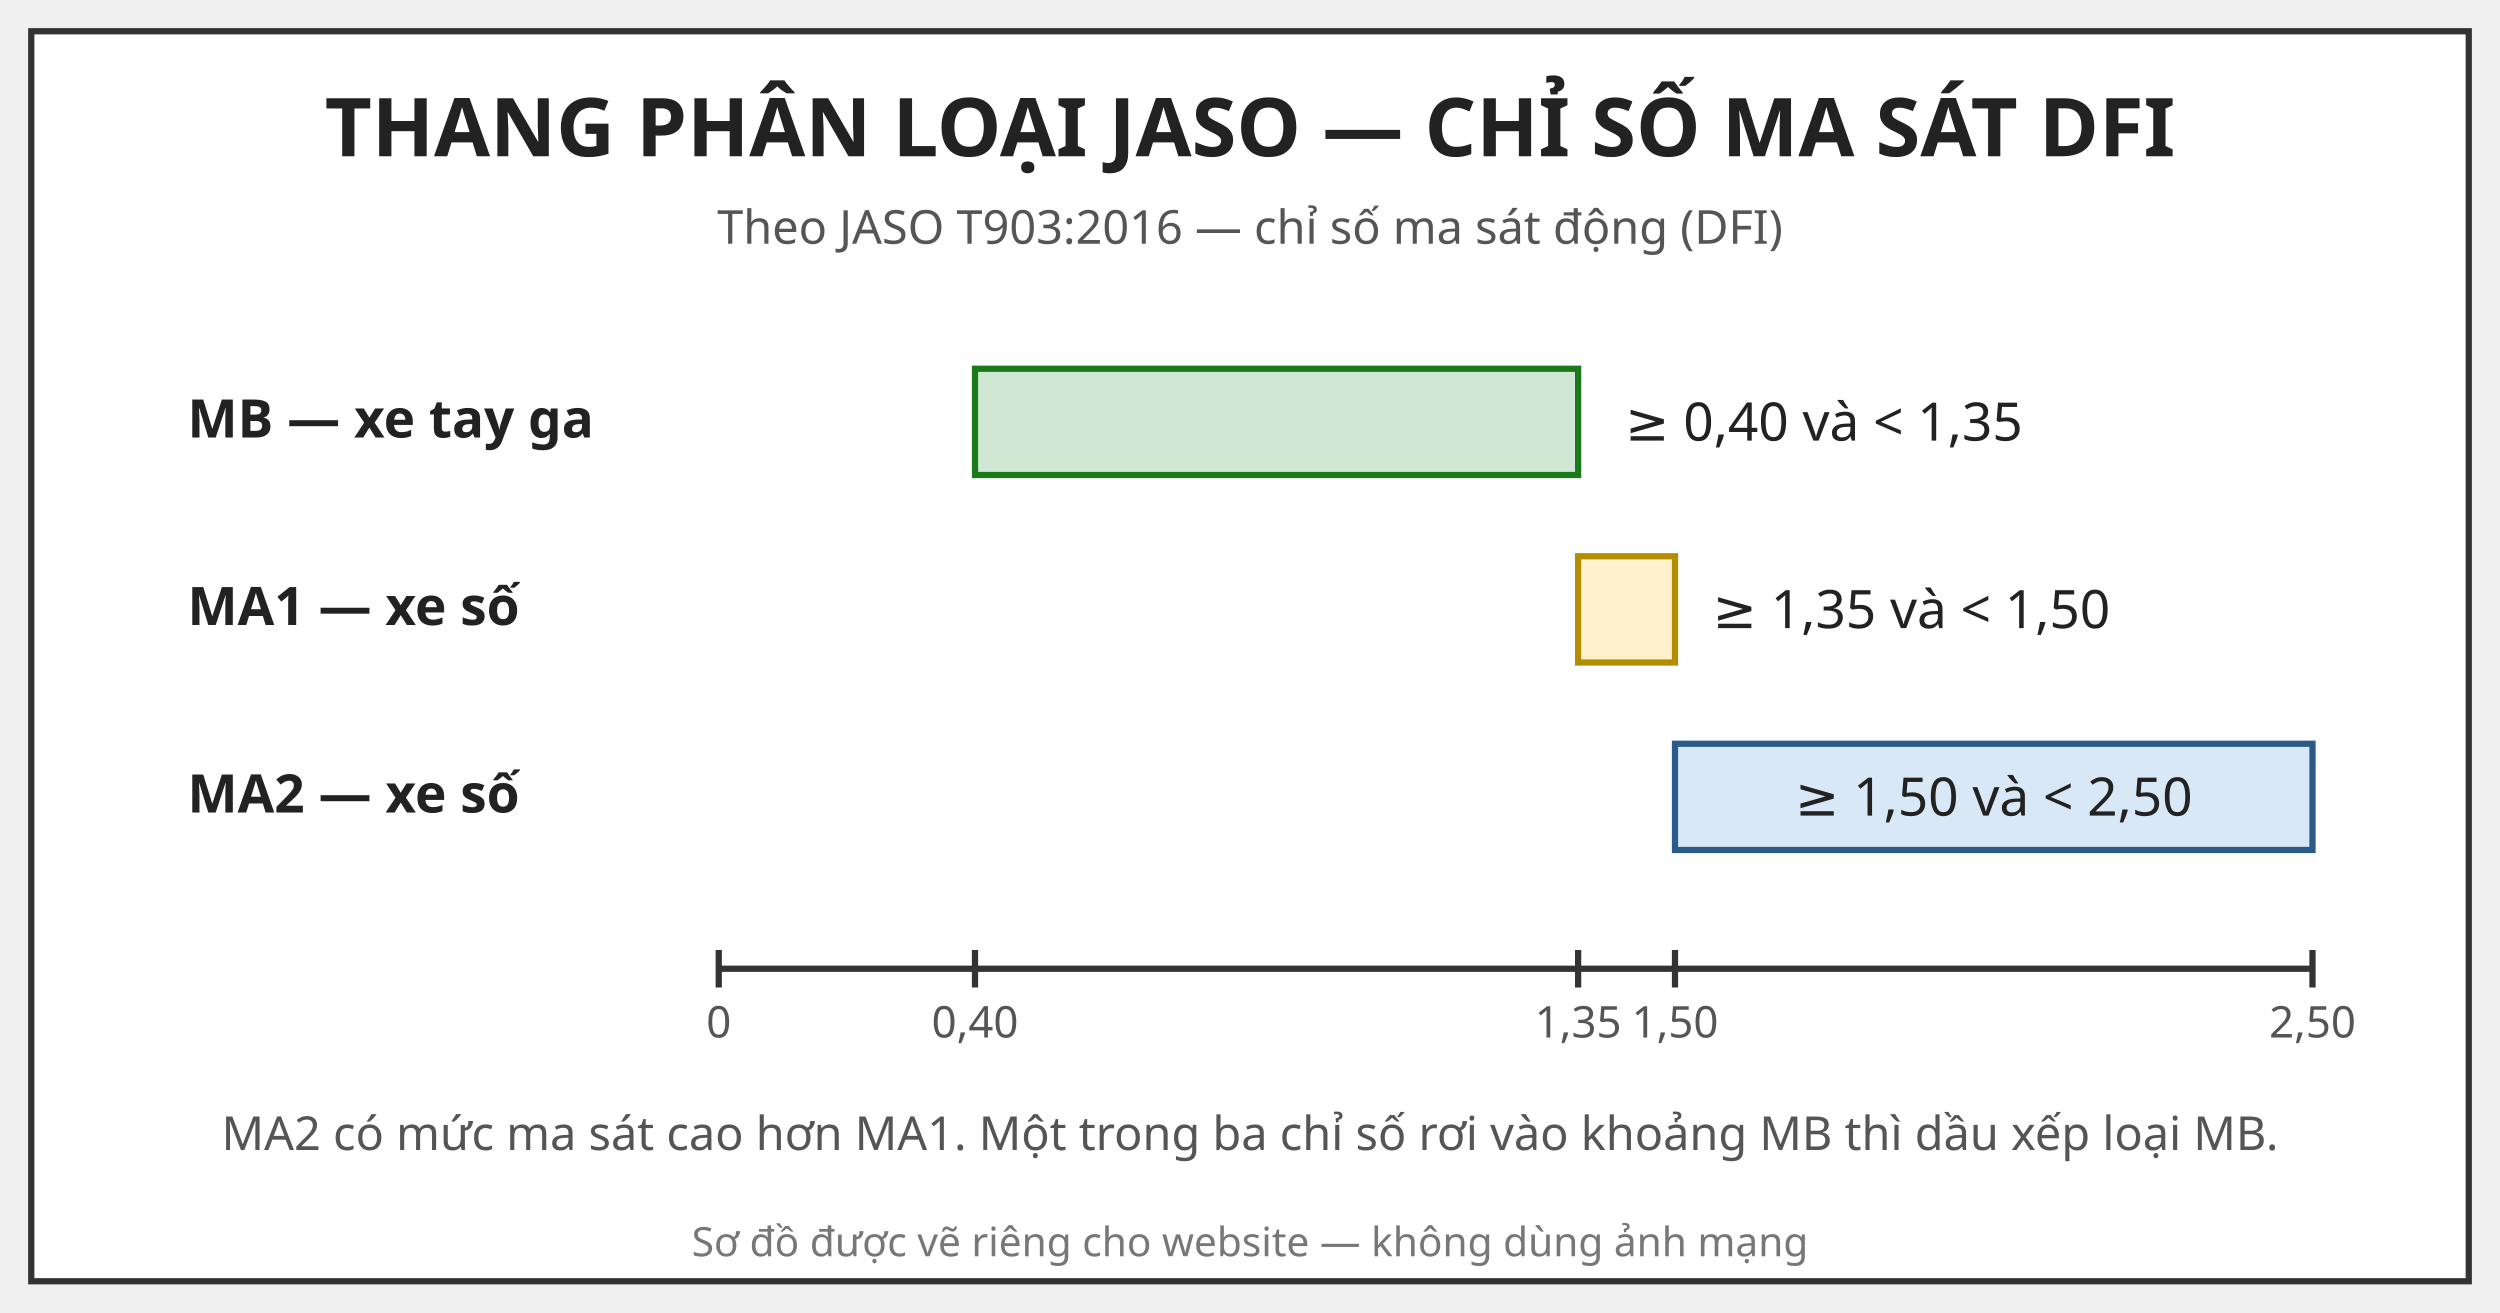
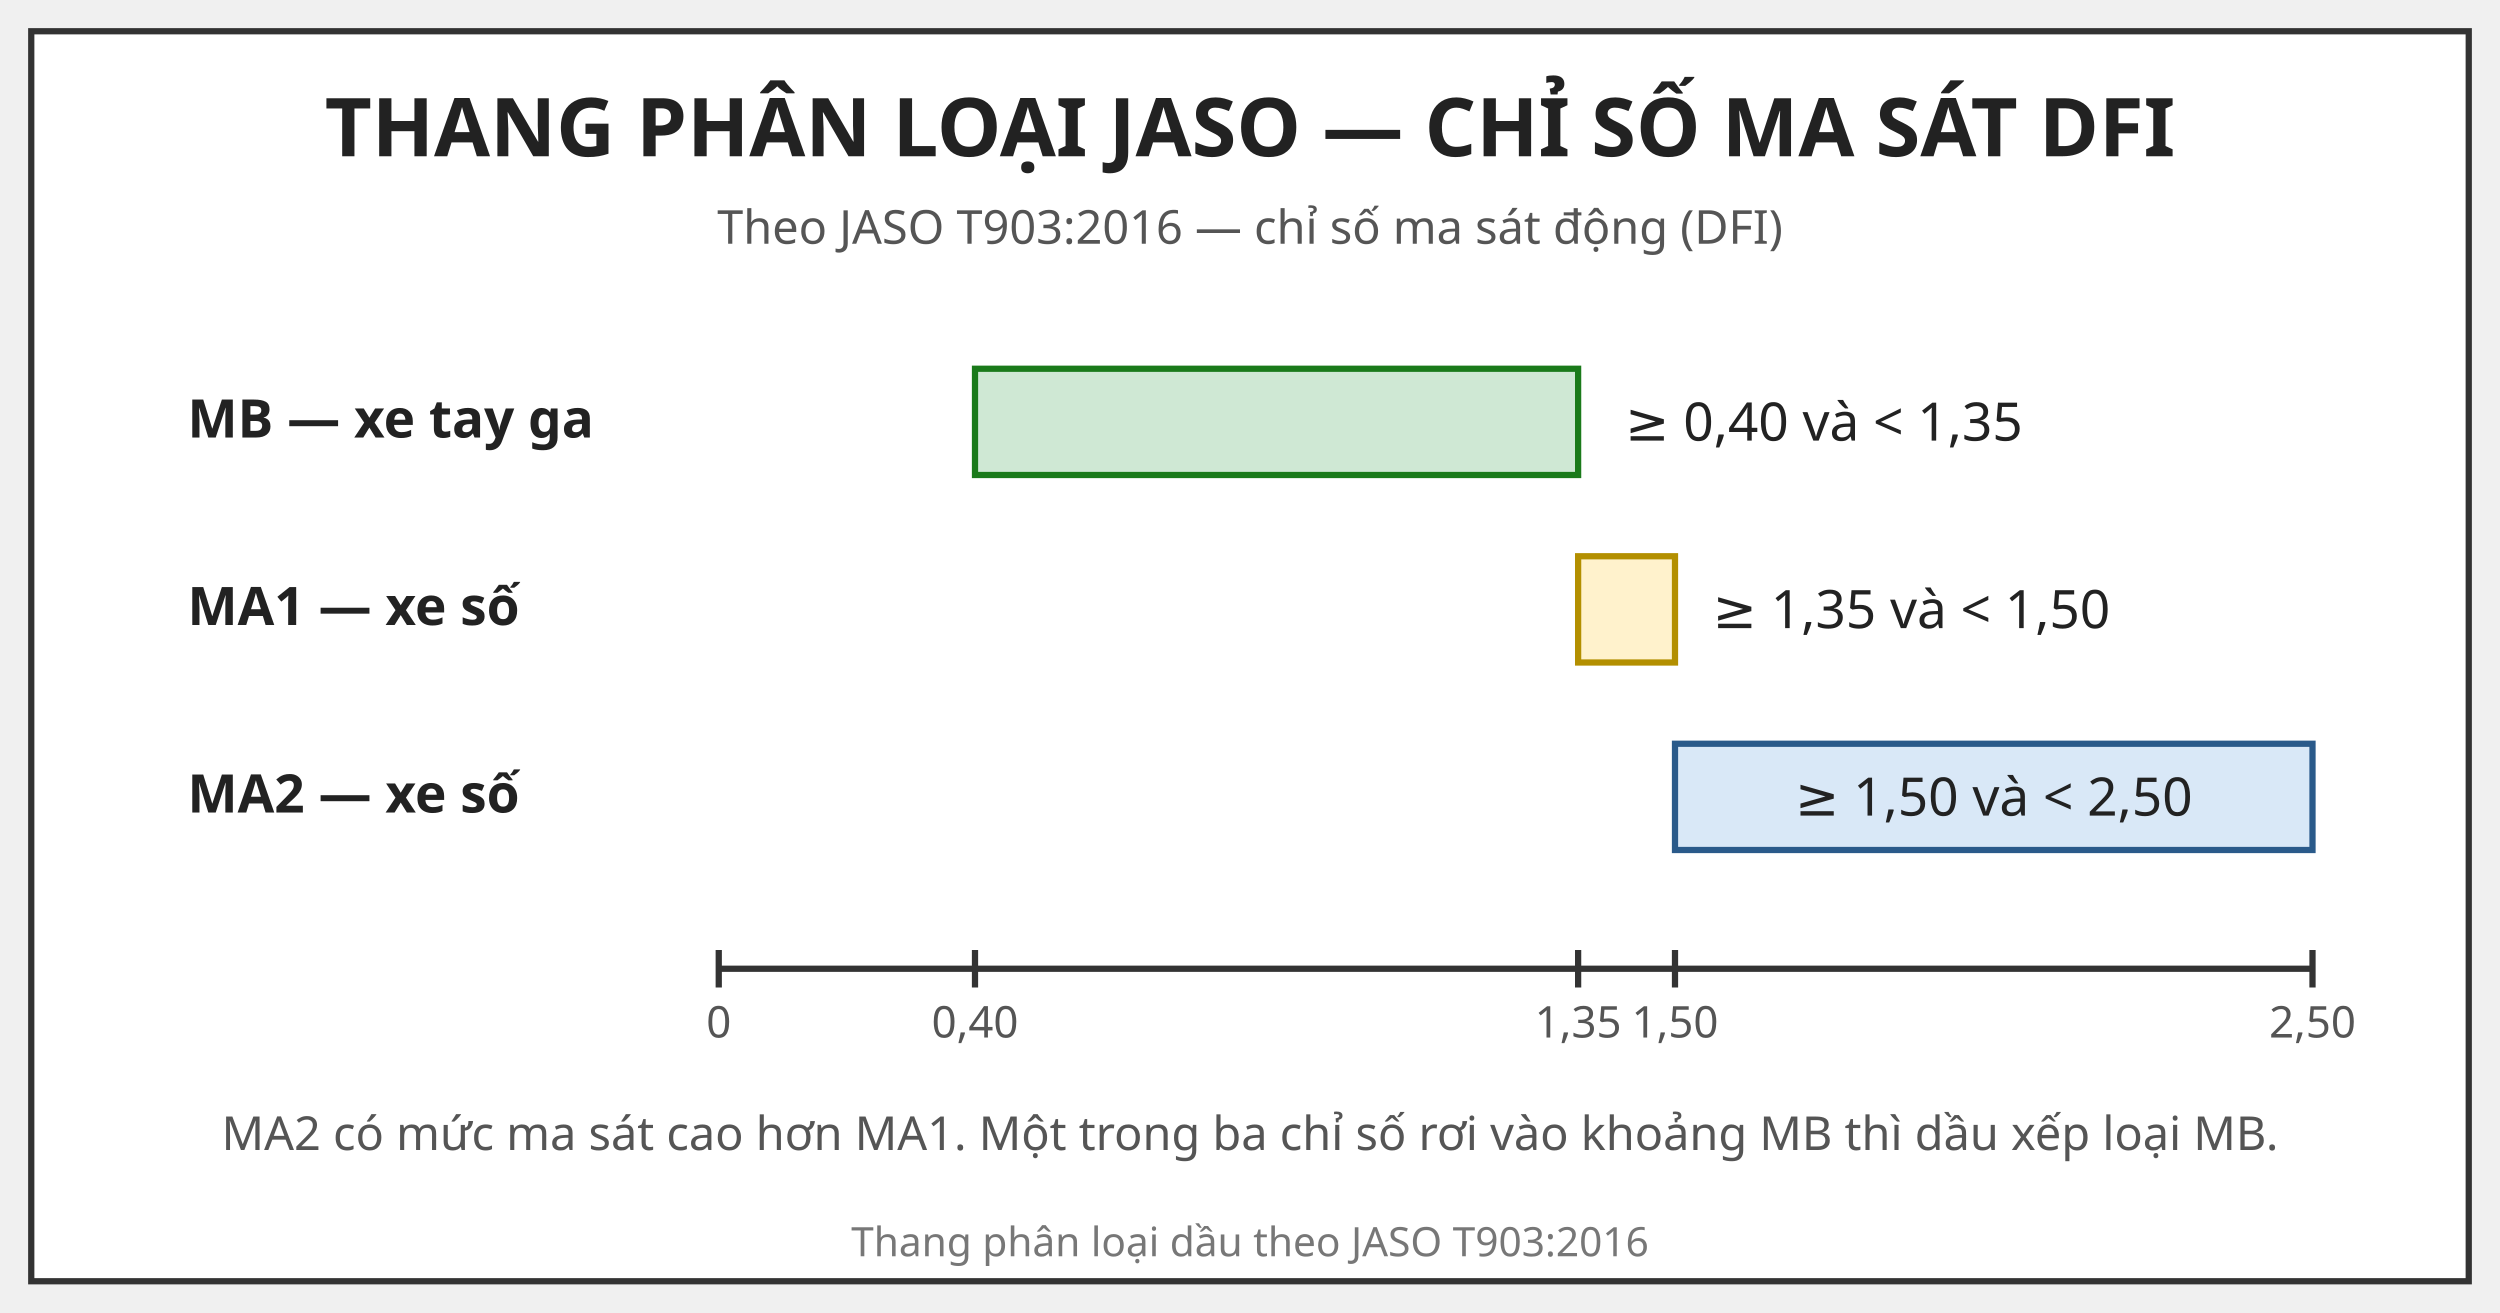
<svg xmlns="http://www.w3.org/2000/svg" width="800" height="420" viewBox="0 0 800 420" role="img" aria-labelledby="t6 d6">
  <rect x="10" y="10" width="780" height="400" fill="#ffffff" stroke="#333333" stroke-width="2" />
  <text x="400" y="50" text-anchor="middle" font-family="sans-serif" font-size="26" font-weight="bold" fill="#222222">THANG PHÂN LOẠI JASO — CHỈ SỐ MA SÁT DFI</text>
  <text x="400" y="78" text-anchor="middle" font-family="sans-serif" font-size="15" fill="#555555">Theo JASO T903:2016 — chỉ số ma sát động (DFI)</text>
  <g font-family="sans-serif" font-size="17" fill="#222222">
    <text x="60" y="140" font-weight="bold">MB — xe tay ga</text>
    <rect x="312" y="118" width="193" height="34" fill="#cfe8d4" stroke="#1a7a1a" stroke-width="2" />
    <text x="520" y="141">≥ 0,40 và &lt; 1,35</text>
    <text x="60" y="200" font-weight="bold">MA1 — xe số</text>
    <rect x="505" y="178" width="31" height="34" fill="#fff2cc" stroke="#b38f00" stroke-width="2" />
    <text x="548" y="201">≥ 1,35 và &lt; 1,50</text>
    <text x="60" y="260" font-weight="bold">MA2 — xe số</text>
    <rect x="536" y="238" width="204" height="34" fill="#d9e8f7" stroke="#2a5a8a" stroke-width="2" />
    <text x="638" y="261" text-anchor="middle">≥ 1,50 và &lt; 2,50</text>
    <g stroke="#333333" stroke-width="2">
      <line x1="230" y1="310" x2="740" y2="310" />
      <line x1="230" y1="304" x2="230" y2="316" />
      <line x1="312" y1="304" x2="312" y2="316" />
      <line x1="505" y1="304" x2="505" y2="316" />
      <line x1="536" y1="304" x2="536" y2="316" />
      <line x1="740" y1="304" x2="740" y2="316" />
    </g>
    <g font-size="14" fill="#555555" text-anchor="middle">
      <text x="230" y="332">0</text>
      <text x="312" y="332">0,40</text>
      <text x="505" y="332">1,35</text>
      <text x="536" y="332">1,50</text>
      <text x="740" y="332">2,50</text>
    </g>
    <text x="400" y="368" text-anchor="middle" font-size="15" fill="#555555">MA2 có mức ma sát cao hơn MA1. Một trong ba chỉ số rơi vào khoảng MB thì dầu xếp loại MB.</text>
  </g>
-   <text x="400" y="402" text-anchor="middle" font-family="sans-serif" font-size="13" fill="#777777">Sơ đồ được vẽ riêng cho website — không dùng ảnh mạng</text>
+   <text x="400" y="402" text-anchor="middle" font-family="sans-serif" font-size="13" fill="#777777">Thang phân loại dầu theo JASO T903:2016</text>
</svg>
